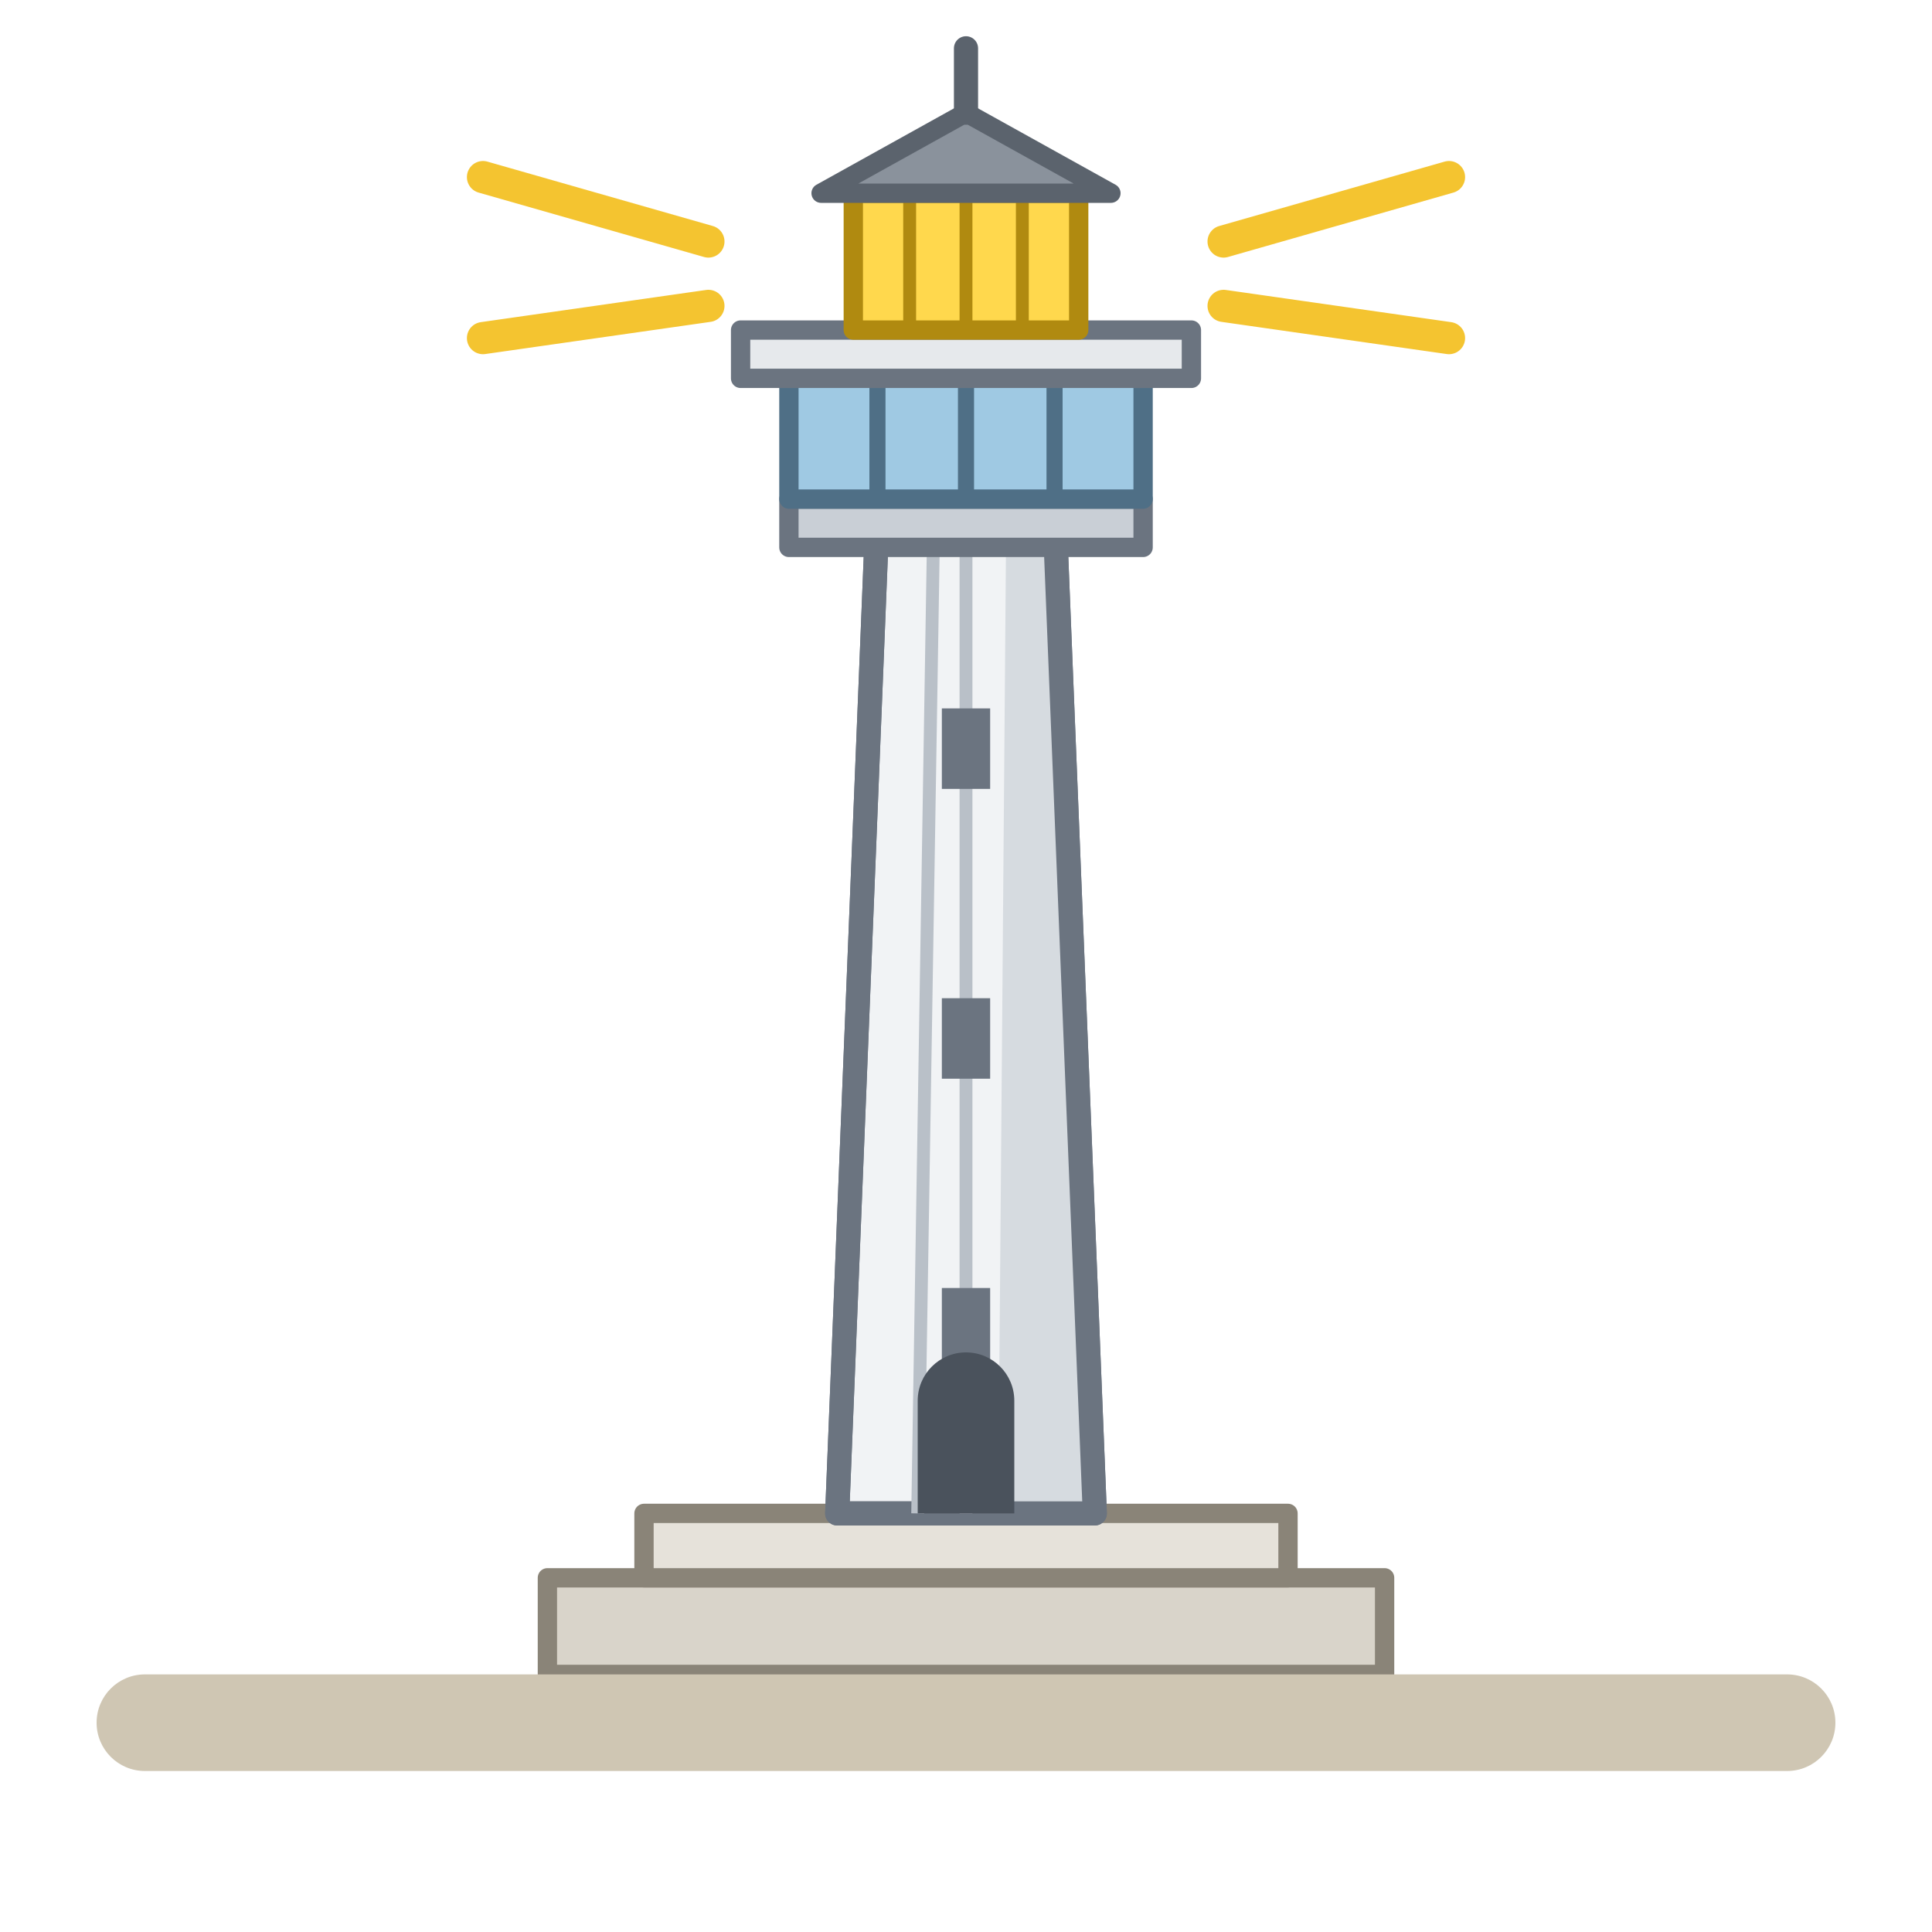
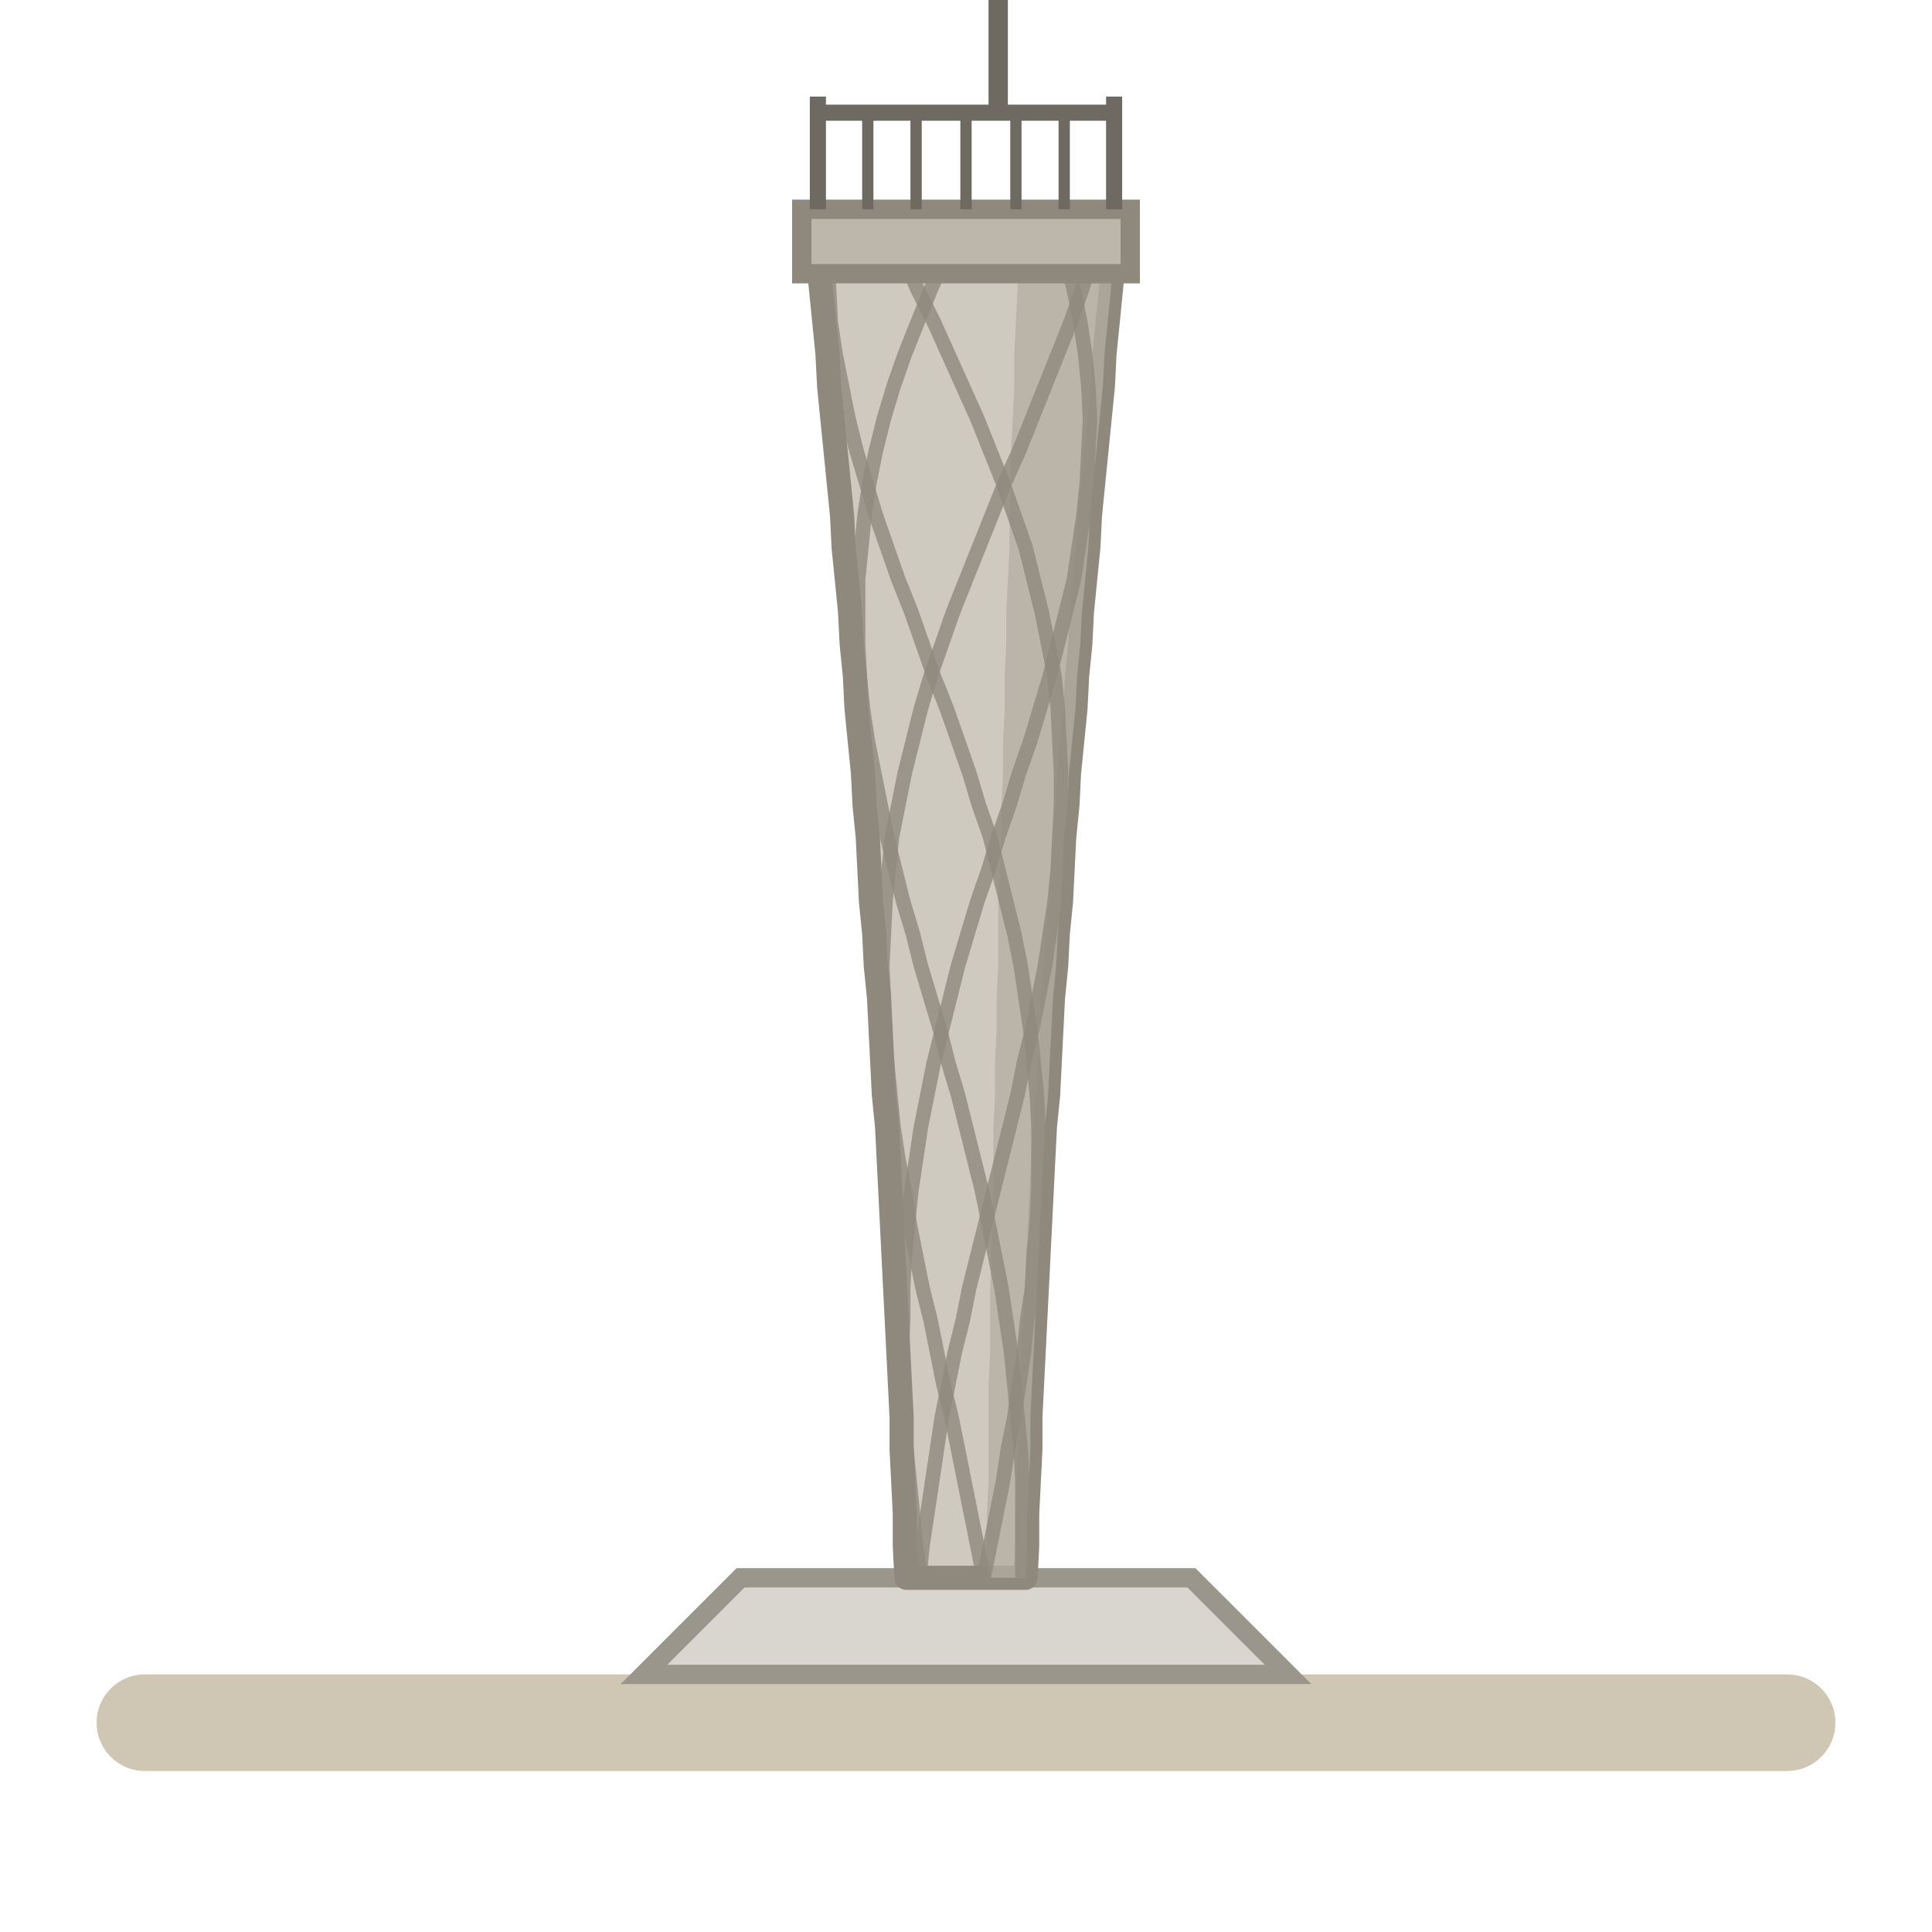
<svg xmlns="http://www.w3.org/2000/svg" viewBox="0 0 120 120">
-   <g stroke-linejoin="round">
-     <g stroke="#f4c430" stroke-width="2" stroke-linecap="round">
-       <path d="M44 15 L30 11 M44 19 L30 21 M76 15 L90 11 M76 19 L90 21" />
-     </g>
-     <rect x="34" y="98" width="52" height="6" fill="#d9d4ca" stroke="#8a8478" stroke-width="1.2" />
-     <rect x="40" y="94" width="40" height="4" fill="#e6e2da" stroke="#8a8478" stroke-width="1.2" />
-     <path d="M52 94 L54.5 32 H65.5 L68 94 Z" fill="#f1f3f5" stroke="#6b7480" stroke-width="1.5" />
-     <path d="M62 94 L62.5 32 H65.5 L68 94 Z" fill="#d6dbe0" />
-     <path d="M52 94 L54.5 32 H65.5 L68 94 Z" fill="none" stroke="#6b7480" stroke-width="1.5" />
-     <path d="M57 94 L58 32 M60 94 V32" stroke="#b9c0c8" stroke-width="0.8" />
-     <g fill="#6b7480">
-       <rect x="58.5" y="44" width="3" height="5" />
-       <rect x="58.5" y="62" width="3" height="5" />
-       <rect x="58.5" y="80" width="3" height="5" />
-     </g>
-     <path d="M57 94 V87 A3 3 0 0 1 63 87 V94 Z" fill="#4a525c" />
-     <rect x="49" y="31" width="22" height="3" fill="#c9cfd6" stroke="#6b7480" stroke-width="1.2" />
-     <rect x="49" y="23" width="22" height="8" fill="#9fc9e3" stroke="#4f6f86" stroke-width="1.2" />
-     <path d="M54.5 23 V31 M60 23 V31 M65.5 23 V31" stroke="#4f6f86" stroke-width="1" />
-     <rect x="46" y="20.5" width="28" height="3" fill="#e6e9ec" stroke="#6b7480" stroke-width="1.2" />
-     <rect x="53" y="12" width="14" height="8.5" fill="#ffd84d" stroke="#b08a10" stroke-width="1.2" />
-     <path d="M56.5 12 V20.5 M60 12 V20.5 M63.5 12 V20.5" stroke="#b08a10" stroke-width="0.8" />
-     <path d="M51 12 L60 7 L69 12 Z" fill="#8a929c" stroke="#5b636d" stroke-width="1.2" />
-     <path d="M60 7 V3" stroke="#5b636d" stroke-width="1.5" stroke-linecap="round" />
-   </g>
  <rect x="6" y="104" width="108" height="6" rx="3" fill="#cfc6b3" />
+   <path d="M40 104 L46 98 H74 L80 104 Z" fill="#d9d6cf" stroke="#9b968c" stroke-width="1.2" />
+   <polygon points="56.3,98 56.2,96 56.2,94 56.1,92 56.0,90 56.0,88 55.9,86 55.8,84 55.7,82 55.6,80 55.5,78 55.4,76 55.3,74 55.2,72 55.1,70 54.9,68 54.8,66 54.7,64 54.6,62 54.4,60 54.3,58 54.1,56 54.0,54 53.9,52 53.7,50 53.6,48 53.4,46 53.2,44 53.1,42 52.9,40 52.8,38 52.6,36 52.4,34 52.3,32 52.1,30 51.9,28 51.7,26 51.5,24 51.4,22 51.2,20 51.0,18 50.8,16 69.2,16 69.0,18 68.8,20 68.6,22 68.5,24 68.3,26 68.1,28 67.9,30 67.7,32 67.6,34 67.4,36 67.2,38 67.1,40 66.9,42 66.8,44 66.6,46 66.4,48 66.3,50 66.1,52 66.0,54 65.9,56 65.7,58 65.6,60 65.4,62 65.3,64 65.2,66 65.1,68 64.9,70 64.8,72 64.7,74 64.6,76 64.5,78 64.4,80 64.3,82 64.2,84 64.1,86 64.0,88 64.0,90 63.9,92 63.8,94 63.8,96 63.7,98" fill="#cfcac0" stroke="#8f897d" stroke-width="1.5" stroke-linejoin="round" />
+   <polygon points="61.3,98 61.3,96 61.3,94 61.4,92 61.4,90 61.4,88 61.4,86 61.5,84 61.5,82 61.5,80 61.6,78 61.6,76 61.7,74 61.7,72 61.7,70 61.8,68 61.8,66 61.9,64 61.9,62 62.0,60 62.0,58 62.0,56 62.1,54 62.2,52 62.2,50 62.3,48 62.3,46 62.4,44 62.4,42 62.5,40 62.5,38 62.6,36 62.7,34 62.7,32 62.8,30 62.8,28 62.9,26 63.0,24 63.0,22 63.1,20 63.2,18 63.2,16 69.2,16 69.0,18 68.8,20 68.6,22 68.5,24 68.3,26 68.1,28 67.9,30 67.7,32 67.6,34 67.4,36 67.2,38 67.1,40 66.9,42 66.8,44 66.6,46 66.4,48 66.3,50 66.1,52 66.0,54 65.9,56 65.7,58 65.6,60 65.4,62 65.3,64 65.2,66 65.1,68 64.9,70 64.8,72 64.7,74 64.6,76 64.5,78 64.4,80 64.3,82 64.2,84 64.1,86 64.0,88 64.0,90 63.9,92 63.8,94 63.8,96 63.7,98" fill="#b4ada1" opacity=".75" />
+   <polyline points="61.1,98 61.5,96 61.9,94 62.3,92 62.6,90 63.0,88 63.3,86 63.6,84 63.8,82 64.1,80 64.2,78 64.4,76 64.5,74 64.5,72 64.5,70 64.4,68 64.2,66 64.0,64 63.7,62 63.4,60 63.0,58 62.5,56 62.0,54 61.5,52 60.8,50 60.2,48 59.5,46 58.8,44 58.0,42 57.3,40 56.6,38 55.8,36 55.1,34 54.4,32 53.8,30 53.2,28 52.7,26 52.3,24 51.9,22 51.6,20 51.5,18 51.4,16" fill="none" stroke="#8f897d" stroke-width="0.9" opacity=".8" />
+   <polyline points="63.5,98 63.5,96 63.5,94 63.5,92 63.4,90 63.2,88 63.0,86 62.8,84 62.5,82 62.2,80 61.8,78 61.4,76 61.0,74 60.5,72 60.0,70 59.5,68 58.9,66 58.4,64 57.8,62 57.2,60 56.7,58 56.1,56 55.6,54 55.1,52 54.7,50 54.3,48 53.9,46 53.6,44 53.4,42 53.3,40 53.3,38 53.3,36 53.5,34 53.7,32 54.0,30 54.4,28 54.9,26 55.5,24 56.2,22 57.0,20 57.8,18 58.7,16" fill="none" stroke="#8f897d" stroke-width="0.9" opacity=".8" />
+   <polyline points="61.1,98 60.7,96 60.3,94 59.9,92 59.5,90 59.1,88 58.6,86 58.2,84 57.8,82 57.3,80 56.9,78 56.5,76 56.2,74 55.8,72 55.5,70 55.3,68 55.1,66 54.9,64 54.9,62 54.8,60 54.9,58 55.0,56 55.2,54 55.4,52 55.8,50 56.2,48 56.7,46 57.2,44 57.8,42 58.5,40 59.2,38 60.0,36 60.8,34 61.6,32 62.4,30 63.3,28 64.1,26 64.9,24 65.7,22 66.5,20 67.2,18 67.8,16" fill="none" stroke="#8f897d" stroke-width="0.9" opacity=".8" />
+   <polyline points="57.2,98 56.9,96 56.7,94 56.5,92 56.3,90 56.2,88 56.1,86 56.0,84 56.1,82 56.1,80 56.2,78 56.4,76 56.6,74 56.9,72 57.2,70 57.6,68 58.0,66 58.5,64 59.0,62 59.5,60 60.1,58 60.7,56 61.4,54 62.0,52 62.7,50 63.3,48 64.0,46 64.6,44 65.2,42 65.7,40 66.2,38 66.7,36 67.0,34 67.3,32 67.5,30 67.6,28 67.7,26 67.6,24 67.4,22 67.1,20 66.7,18 66.2,16" fill="none" stroke="#8f897d" stroke-width="0.9" opacity=".8" />
+   <polyline points="57.1,98 57.3,96 57.6,94 57.9,92 58.2,90 58.5,88 58.9,86 59.3,84 59.8,82 60.2,80 60.7,78 61.2,76 61.7,74 62.2,72 62.7,70 63.2,68 63.6,66 64.1,64 64.5,62 64.9,60 65.2,58 65.5,56 65.7,54 65.8,52 65.9,50 65.9,48 65.8,46 65.7,44 65.5,42 65.1,40 64.7,38 64.2,36 63.7,34 63.0,32 62.3,30 61.5,28 60.7,26 59.8,24 58.9,22 58.0,20 57.0,18 56.1,16" fill="none" stroke="#8f897d" stroke-width="0.9" opacity=".8" />
+   <rect x="49.8" y="13" width="20.4" height="4" fill="#bdb7ab" stroke="#8f897d" stroke-width="1.2" />
+   <path d="M50.8 13 V6 M69.2 13 V6 M50.8 7 H69.2" stroke="#6e6a62" stroke-width="1" fill="none" />
+   <path d="M53.9 7 V13" stroke="#6e6a62" stroke-width="0.7" />
+   <path d="M56.9 7 V13" stroke="#6e6a62" stroke-width="0.7" />
+   <path d="M60.0 7 V13" stroke="#6e6a62" stroke-width="0.7" />
+   <path d="M63.1 7 V13" stroke="#6e6a62" stroke-width="0.7" />
+   <path d="M66.1 7 V13" stroke="#6e6a62" stroke-width="0.7" />
+   <path d="M62 7 V0" stroke="#6e6a62" stroke-width="1.2" />
</svg>
